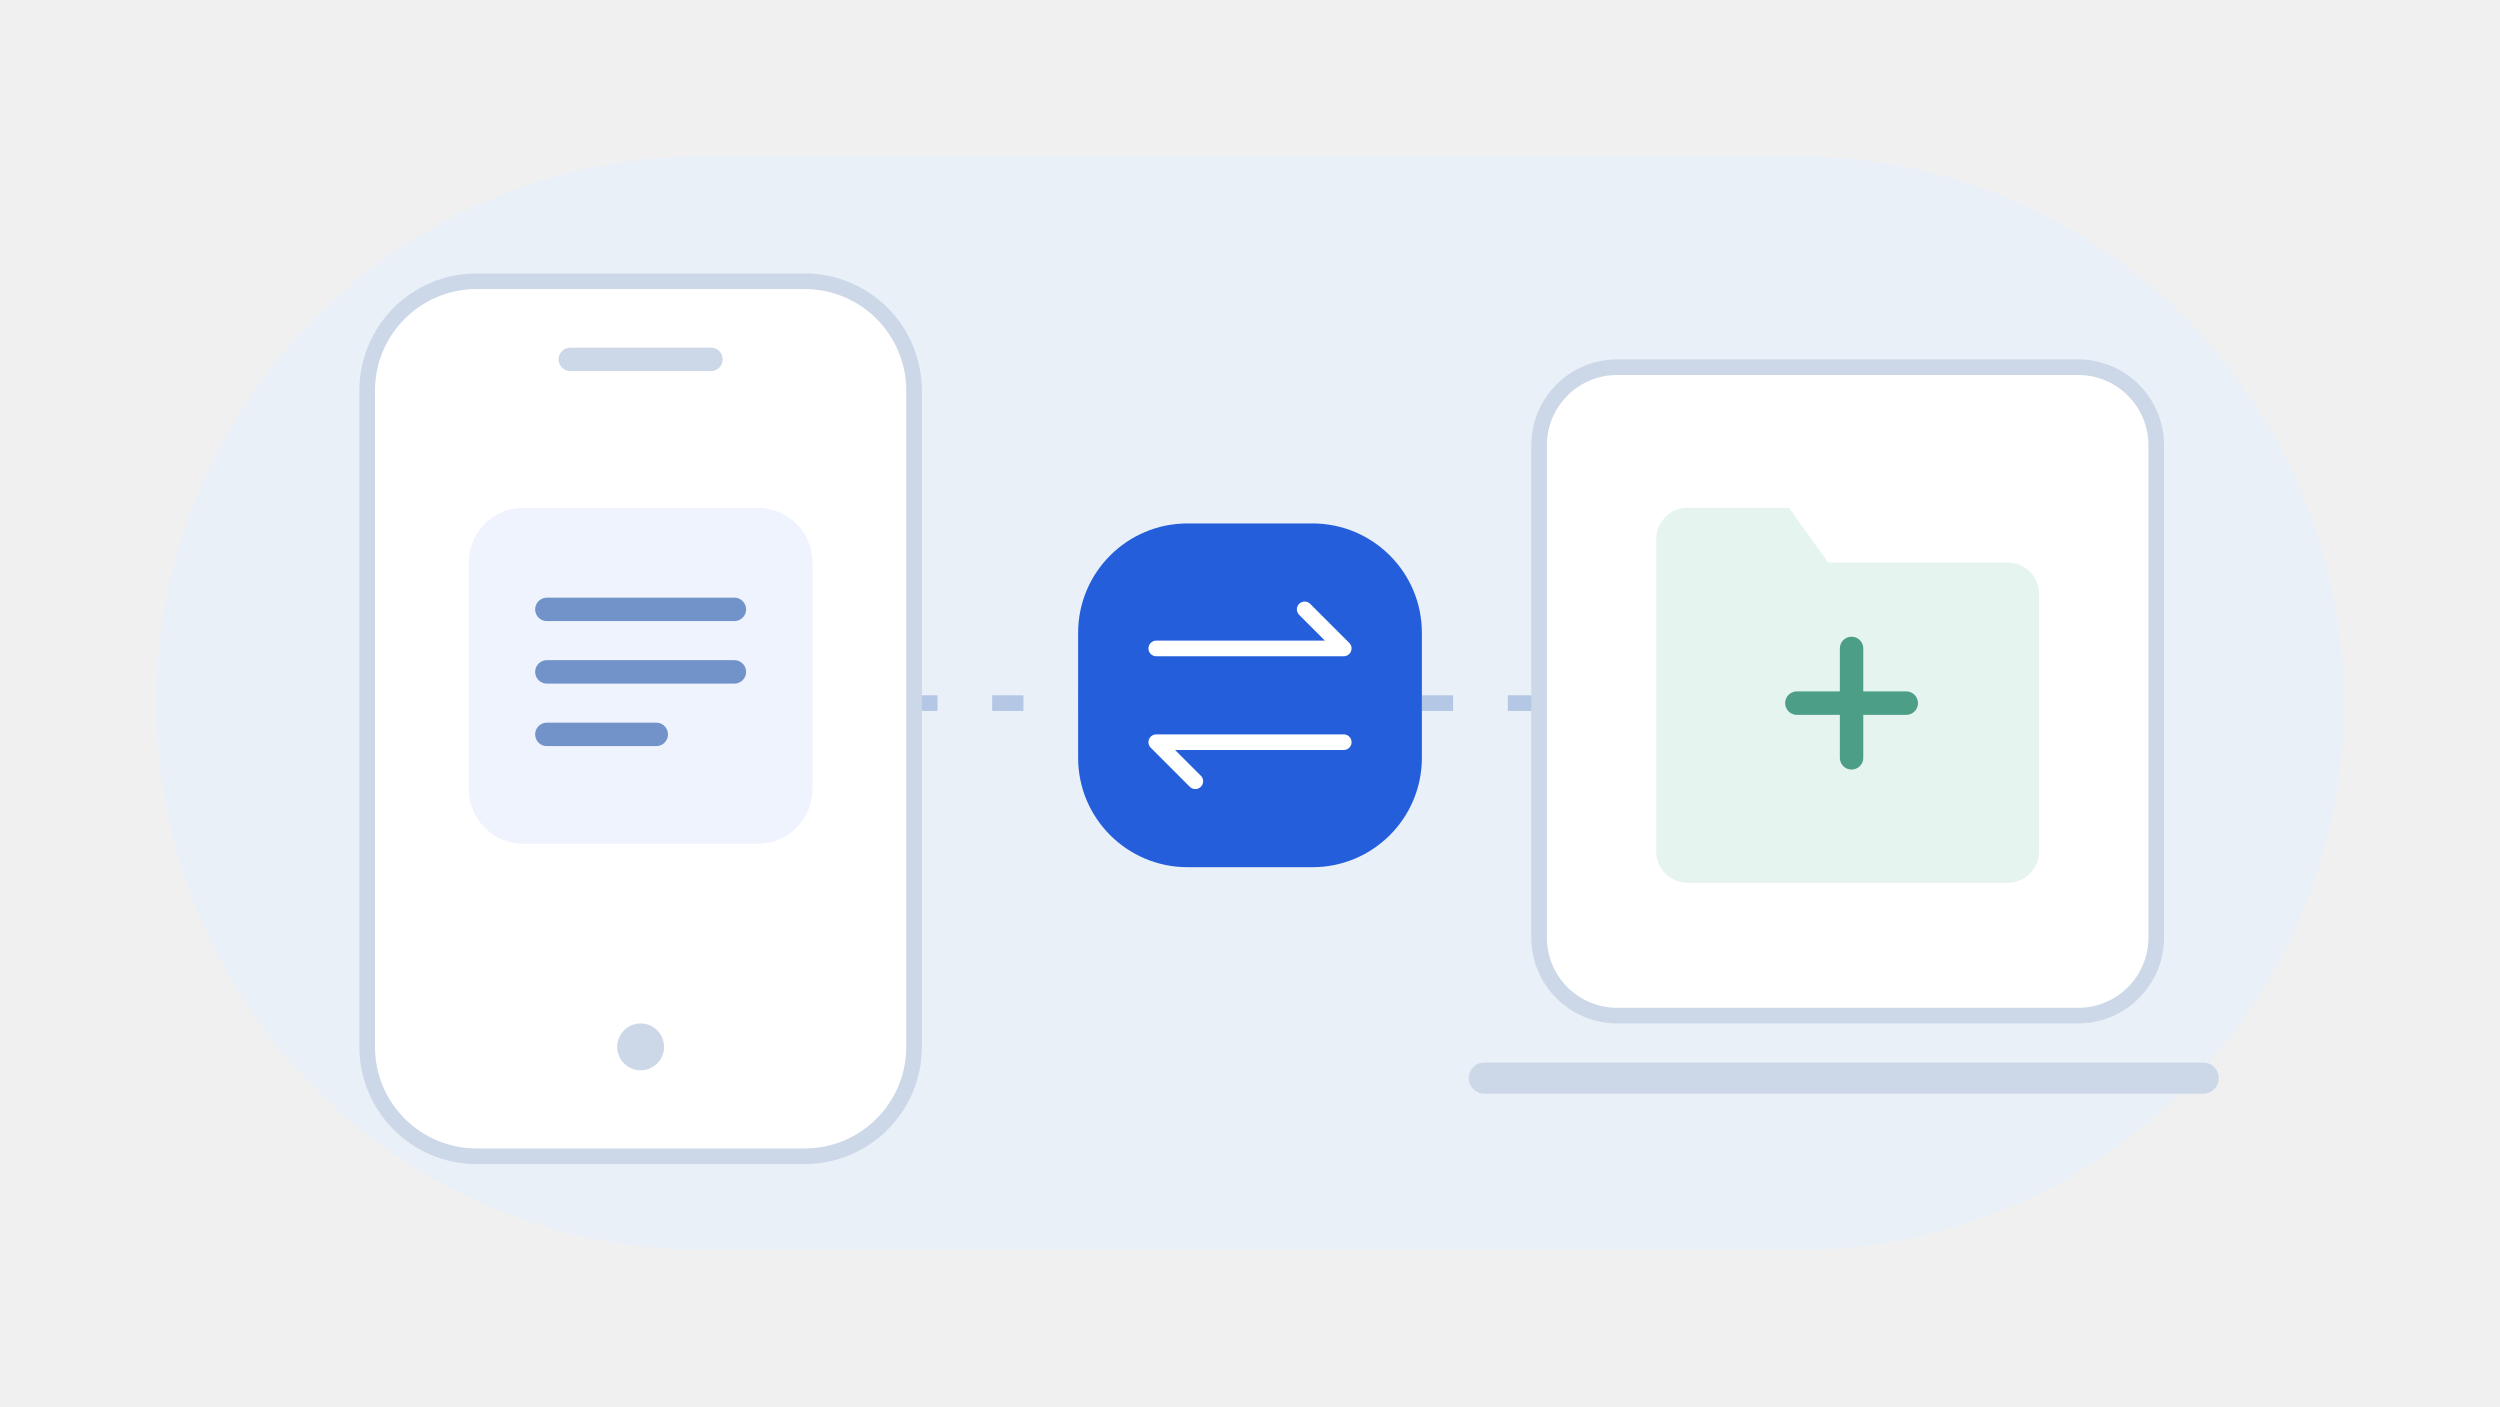
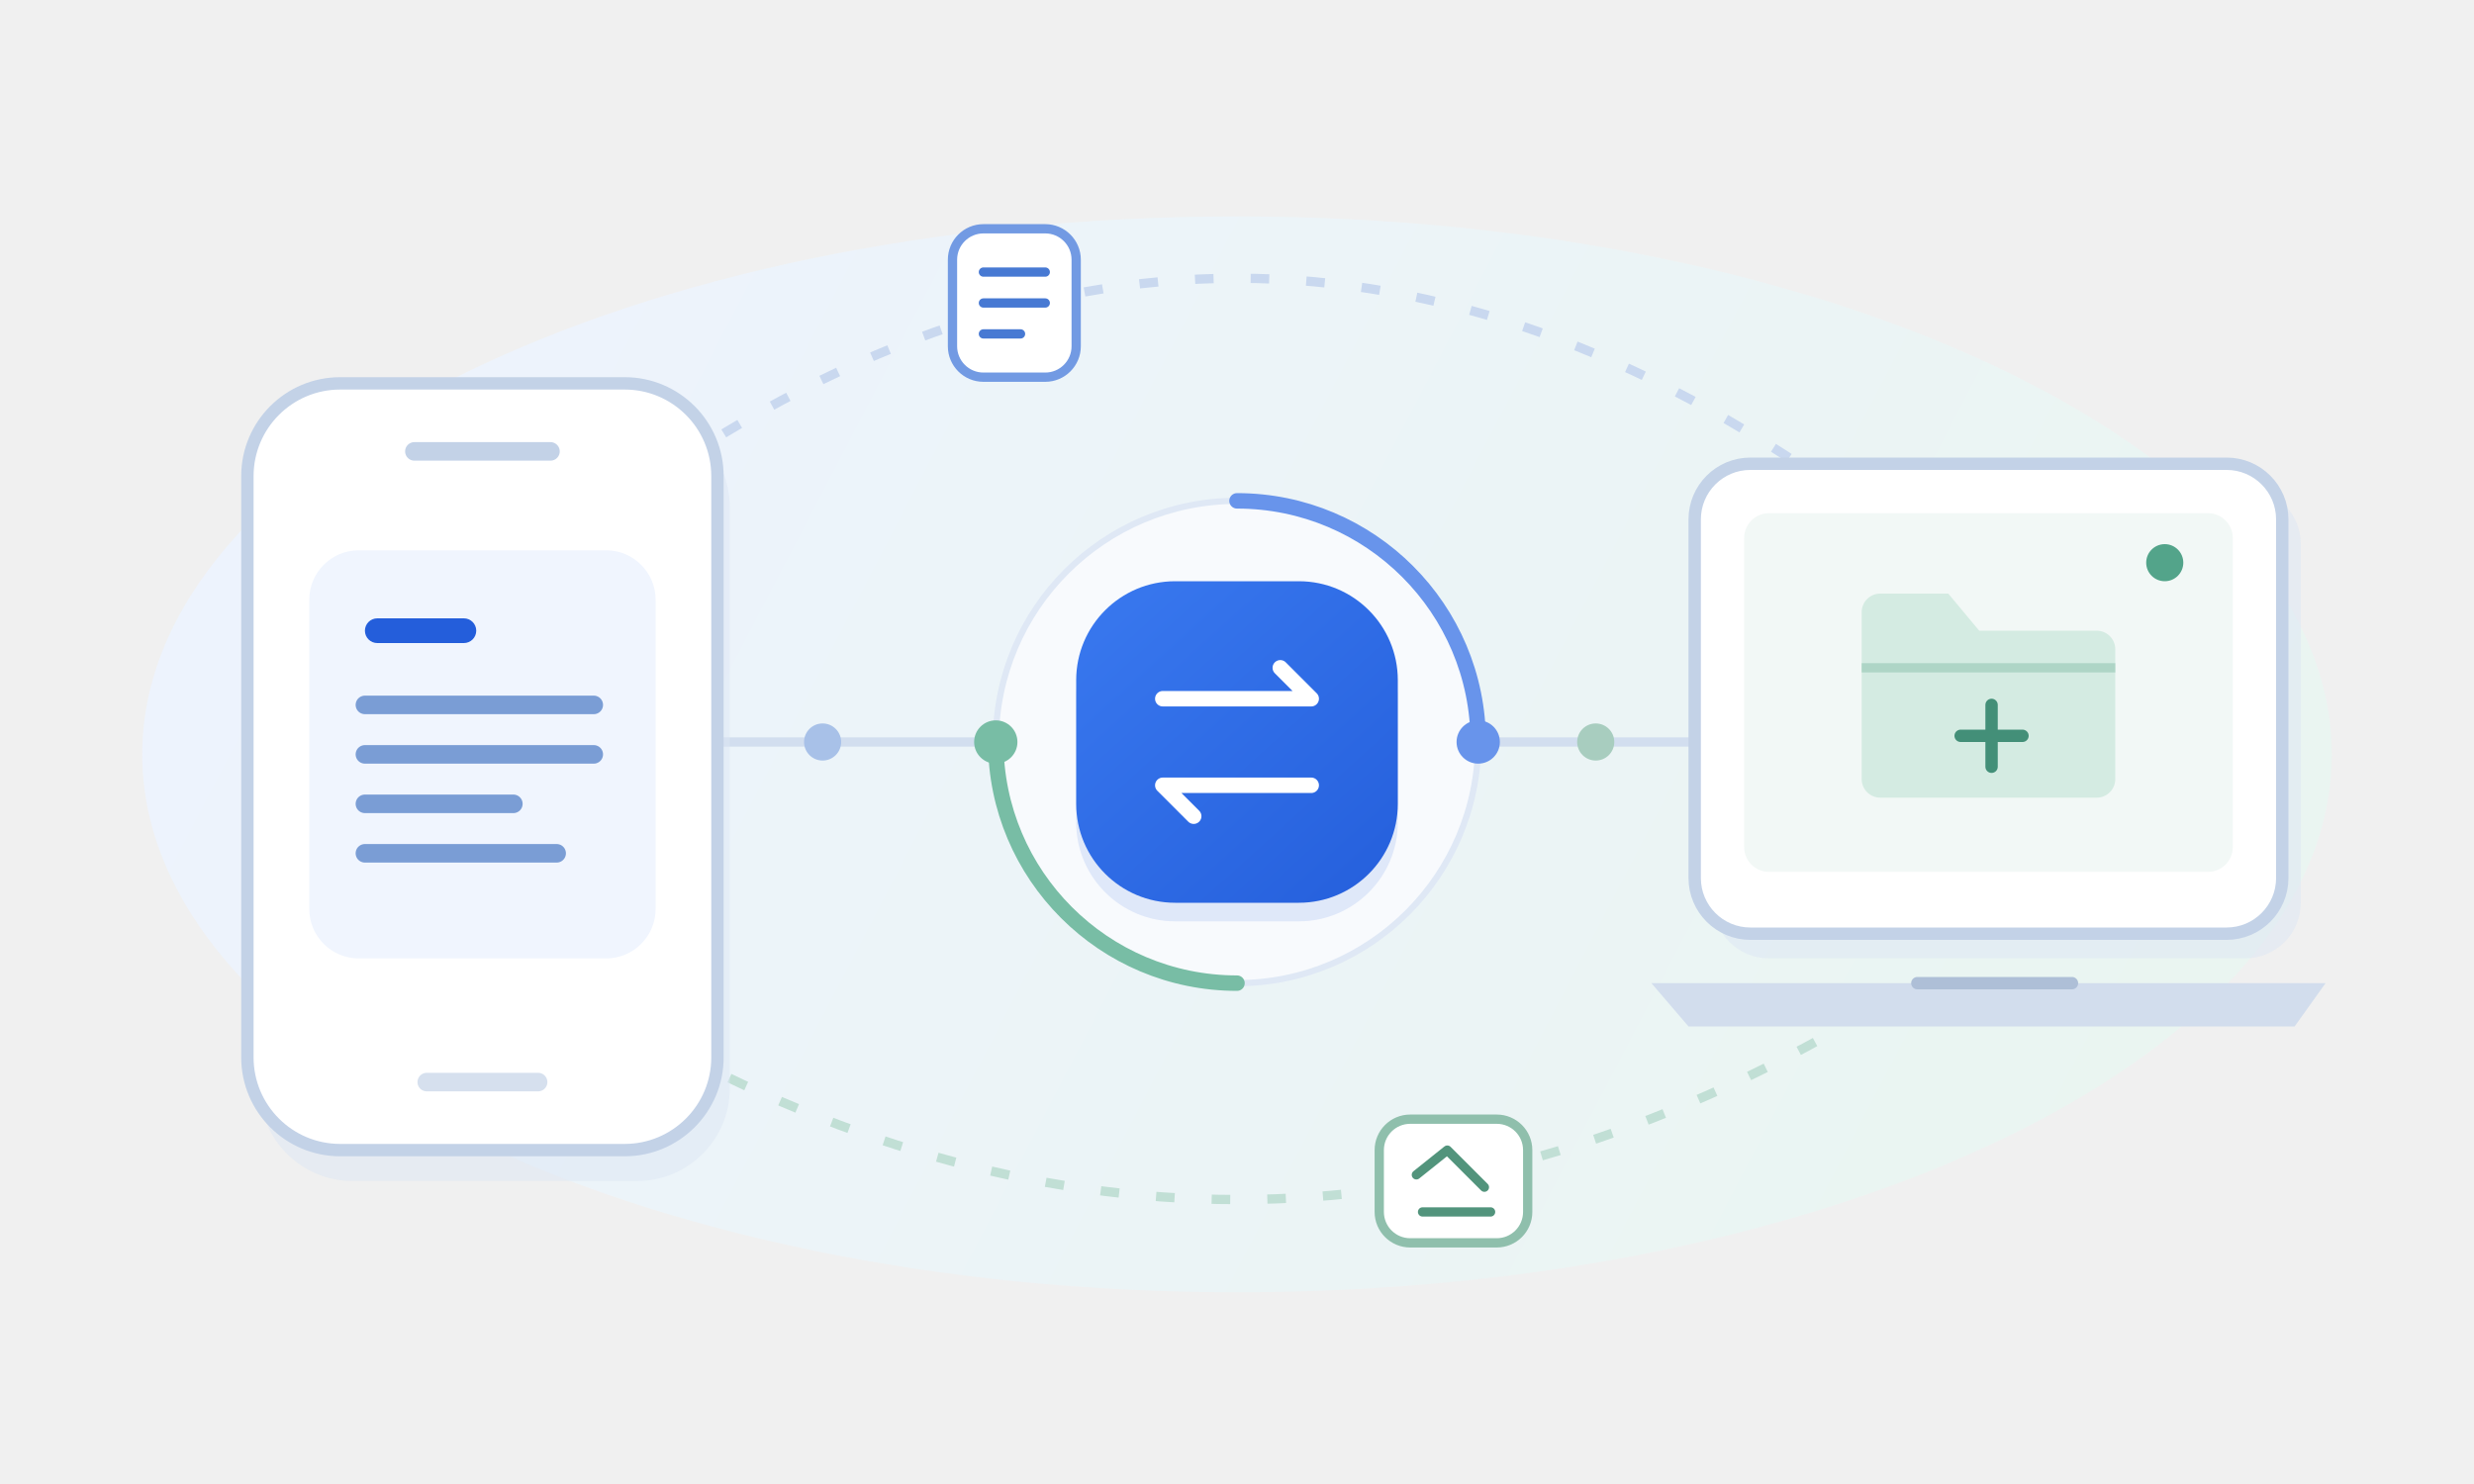
- <svg xmlns="http://www.w3.org/2000/svg" viewBox="0 0 320 180" fill="none" role="img" aria-labelledby="title">
-   <rect x="20" y="20" width="280" height="140" rx="70" fill="#EAF0F8" />
-   <path d="M105 90H215" stroke="#B4C7E5" stroke-width="2" stroke-dasharray="4 7" />
-   <rect x="47" y="36" width="70" height="112" rx="14" fill="white" stroke="#CCD8E8" stroke-width="2" />
-   <path d="M73 46H91" stroke="#CCD8E8" stroke-width="3" stroke-linecap="round" />
-   <rect x="60" y="65" width="44" height="43" rx="7" fill="#EEF3FD" />
-   <path d="M70 78H94M70 86H94M70 94H84" stroke="#7293C9" stroke-width="3" stroke-linecap="round" />
-   <circle cx="82" cy="134" r="3" fill="#CCD8E8" />
-   <rect x="197" y="47" width="79" height="83" rx="10" fill="white" stroke="#CCD8E8" stroke-width="2" />
-   <path d="M212 77V69A4 4 0 0 1 216 65H229L234 72H257A4 4 0 0 1 261 76V109A4 4 0 0 1 257 113H216A4 4 0 0 1 212 109Z" fill="#E6F4EF" />
-   <path d="M230 90H244M237 83V97" stroke="#4C9E87" stroke-width="3" stroke-linecap="round" />
-   <path d="M190 138H282" stroke="#CCD8E8" stroke-width="4" stroke-linecap="round" />
-   <rect x="138" y="67" width="44" height="44" rx="14" fill="#245EDB" />
-   <path d="M148 83H172L167 78M172 95H148L153 100" stroke="white" stroke-width="2" stroke-linecap="round" stroke-linejoin="round" />
+ <svg xmlns="http://www.w3.org/2000/svg" viewBox="0 0 400 240" fill="none" role="img" aria-labelledby="transfer-title transfer-description">
+   <defs>
+     <linearGradient id="hub-fill" x1="178" y1="98" x2="225" y2="150" gradientUnits="userSpaceOnUse">
+       <stop stop-color="#3877EE" />
+       <stop offset="1" stop-color="#245EDB" />
+     </linearGradient>
+     <linearGradient id="ambient-fill" x1="60" y1="50" x2="338" y2="195" gradientUnits="userSpaceOnUse">
+       <stop stop-color="#EDF3FD" />
+       <stop offset="1" stop-color="#EAF5F1" />
+     </linearGradient>
+     <style>
+             /* CSS animation stays inside the SVG so it also works as an img source. */
+             .phone { animation: float-device 5s ease-in-out infinite; }
+             .laptop { animation: float-device 5s ease-in-out -2.5s infinite; }
+             .sync-orbit {
+                 transform-origin: 200px 120px;
+                 animation: rotate-orbit 9s linear infinite;
+             }
+             .outgoing { animation: send-text 4.8s linear infinite; }
+             .incoming { animation: send-file 4.8s linear -2.4s infinite; }
+             .text-line { animation: text-activity 4.8s ease-in-out infinite; }
+             .text-line-delayed { animation-delay: .3s; }
+             .file-signal { animation: file-activity 4.8s ease-in-out -2.4s infinite; }
+             @keyframes float-device {
+                 0%, 100% { transform: translateY(0); }
+                 50% { transform: translateY(-4px); }
+             }
+             @keyframes rotate-orbit {
+                 to { transform: rotate(360deg); }
+             }
+             /* Packets follow shallow arcs and fade only at the device endpoints. */
+             @keyframes send-text {
+                 0% { transform: translate(102px, 80px); opacity: 0; }
+                 10% { opacity: 1; }
+                 25% { transform: translate(151px, 54px); }
+                 50% { transform: translate(200px, 45px); }
+                 75% { transform: translate(249px, 54px); }
+                 90% { opacity: 1; }
+                 100% { transform: translate(298px, 80px); opacity: 0; }
+             }
+             @keyframes send-file {
+                 0% { transform: translate(298px, 166px); opacity: 0; }
+                 10% { opacity: 1; }
+                 25% { transform: translate(249px, 187px); }
+                 50% { transform: translate(200px, 194px); }
+                 75% { transform: translate(151px, 187px); }
+                 90% { opacity: 1; }
+                 100% { transform: translate(102px, 166px); opacity: 0; }
+             }
+             @keyframes text-activity {
+                 0%, 100% { opacity: .45; }
+                 25%, 65% { opacity: 1; }
+             }
+             @keyframes file-activity {
+                 0%, 100% { opacity: .35; }
+                 30%, 65% { opacity: 1; }
+             }
+             /* Keep a complete static illustration when reduced motion is requested. */
+             @media (prefers-reduced-motion: reduce) {
+                 .phone, .laptop, .sync-orbit, .outgoing, .incoming, .text-line, .file-signal {
+                     animation: none;
+                 }
+             }
+         </style>
+   </defs>
+   <ellipse cx="200" cy="122" rx="177" ry="87" fill="url(#ambient-fill)" />
+   <path d="M102 80Q200 10 298 80" stroke="#C9D8EF" stroke-width="1.5" stroke-dasharray="3 6" />
+   <path d="M102 166Q200 222 298 166" stroke="#C1DFD5" stroke-width="1.5" stroke-dasharray="3 6" />
+   <path d="M111 120H279" stroke="#D2DEEF" stroke-width="1.5" />
+   <circle cx="133" cy="120" r="3" fill="#A8C1E8" />
+   <circle cx="258" cy="120" r="3" fill="#A8CDBF" />
+   <g class="phone">
+     <rect x="42" y="67" width="76" height="124" rx="15" fill="#DCE6F3" opacity=".5" />
+     <rect x="40" y="62" width="76" height="124" rx="15" fill="white" stroke="#C3D2E7" stroke-width="2" />
+     <path d="M67 73H89" stroke="#C3D2E7" stroke-width="3" stroke-linecap="round" />
+     <rect x="50" y="89" width="56" height="66" rx="8" fill="#F0F5FE" />
+     <rect x="59" y="100" width="18" height="4" rx="2" fill="#245EDB" />
+     <path class="text-line" d="M59 114H96M59 122H96" stroke="#7A9DD5" stroke-width="3" stroke-linecap="round" />
+     <path class="text-line text-line-delayed" d="M59 130H83M59 138H90" stroke="#7A9DD5" stroke-width="3" stroke-linecap="round" />
+     <path d="M69 175H87" stroke="#D6E0EE" stroke-width="3" stroke-linecap="round" />
+   </g>
+   <g class="laptop">
+     <rect x="277" y="79" width="95" height="76" rx="9" fill="#DCE6F3" opacity=".5" />
+     <rect x="274" y="75" width="95" height="76" rx="9" fill="white" stroke="#C3D2E7" stroke-width="2" />
+     <rect x="282" y="83" width="79" height="58" rx="4" fill="#F2F8F6" />
+     <path d="M301 105V99A3 3 0 0 1 304 96H315L320 102H339A3 3 0 0 1 342 105V126A3 3 0 0 1 339 129H304A3 3 0 0 1 301 126Z" fill="#D4EBE2" />
+     <path d="M301 108H342" stroke="#AED5C6" stroke-width="1.5" />
+     <path d="M317 119H327M322 114V124" stroke="#438F78" stroke-width="2" stroke-linecap="round" />
+     <circle class="file-signal" cx="350" cy="91" r="3" fill="#53A48A" />
+     <path d="M267 159H376L371 166H273Z" fill="#D2DDED" />
+     <path d="M310 159H335" stroke="#AEBFD7" stroke-width="2" stroke-linecap="round" />
+   </g>
+   <circle cx="200" cy="120" r="39" fill="#F8FAFD" stroke="#DFE8F5" />
+   <g class="sync-orbit">
+     <path d="M200 81A39 39 0 0 1 239 120" stroke="#6894EB" stroke-width="2.5" stroke-linecap="round" />
+     <path d="M200 159A39 39 0 0 1 161 120" stroke="#78BDA5" stroke-width="2.5" stroke-linecap="round" />
+     <circle cx="239" cy="120" r="3.5" fill="#6894EB" />
+     <circle cx="161" cy="120" r="3.5" fill="#78BDA5" />
+   </g>
+   <rect x="174" y="97" width="52" height="52" rx="16" fill="#245EDB" opacity=".12" />
+   <rect x="174" y="94" width="52" height="52" rx="16" fill="url(#hub-fill)" />
+   <path d="M188 113H212L207 108M212 127H188L193 132" stroke="white" stroke-width="2.5" stroke-linecap="round" stroke-linejoin="round" />
+   <g class="outgoing" transform="translate(164 49)">
+     <rect x="-10" y="-12" width="20" height="24" rx="5" fill="white" stroke="#729AE3" stroke-width="1.5" />
+     <path d="M-5-5H5M-5 0H5M-5 5H1" stroke="#4779D3" stroke-width="1.5" stroke-linecap="round" />
+   </g>
+   <g class="incoming" transform="translate(235 191)">
+     <rect x="-12" y="-10" width="24" height="20" rx="5" fill="white" stroke="#8FBFAC" stroke-width="1.5" />
+     <path d="M-6-1L-1-5L5 1M-5 5H6" stroke="#52947C" stroke-width="1.5" stroke-linecap="round" stroke-linejoin="round" />
+   </g>
</svg>
